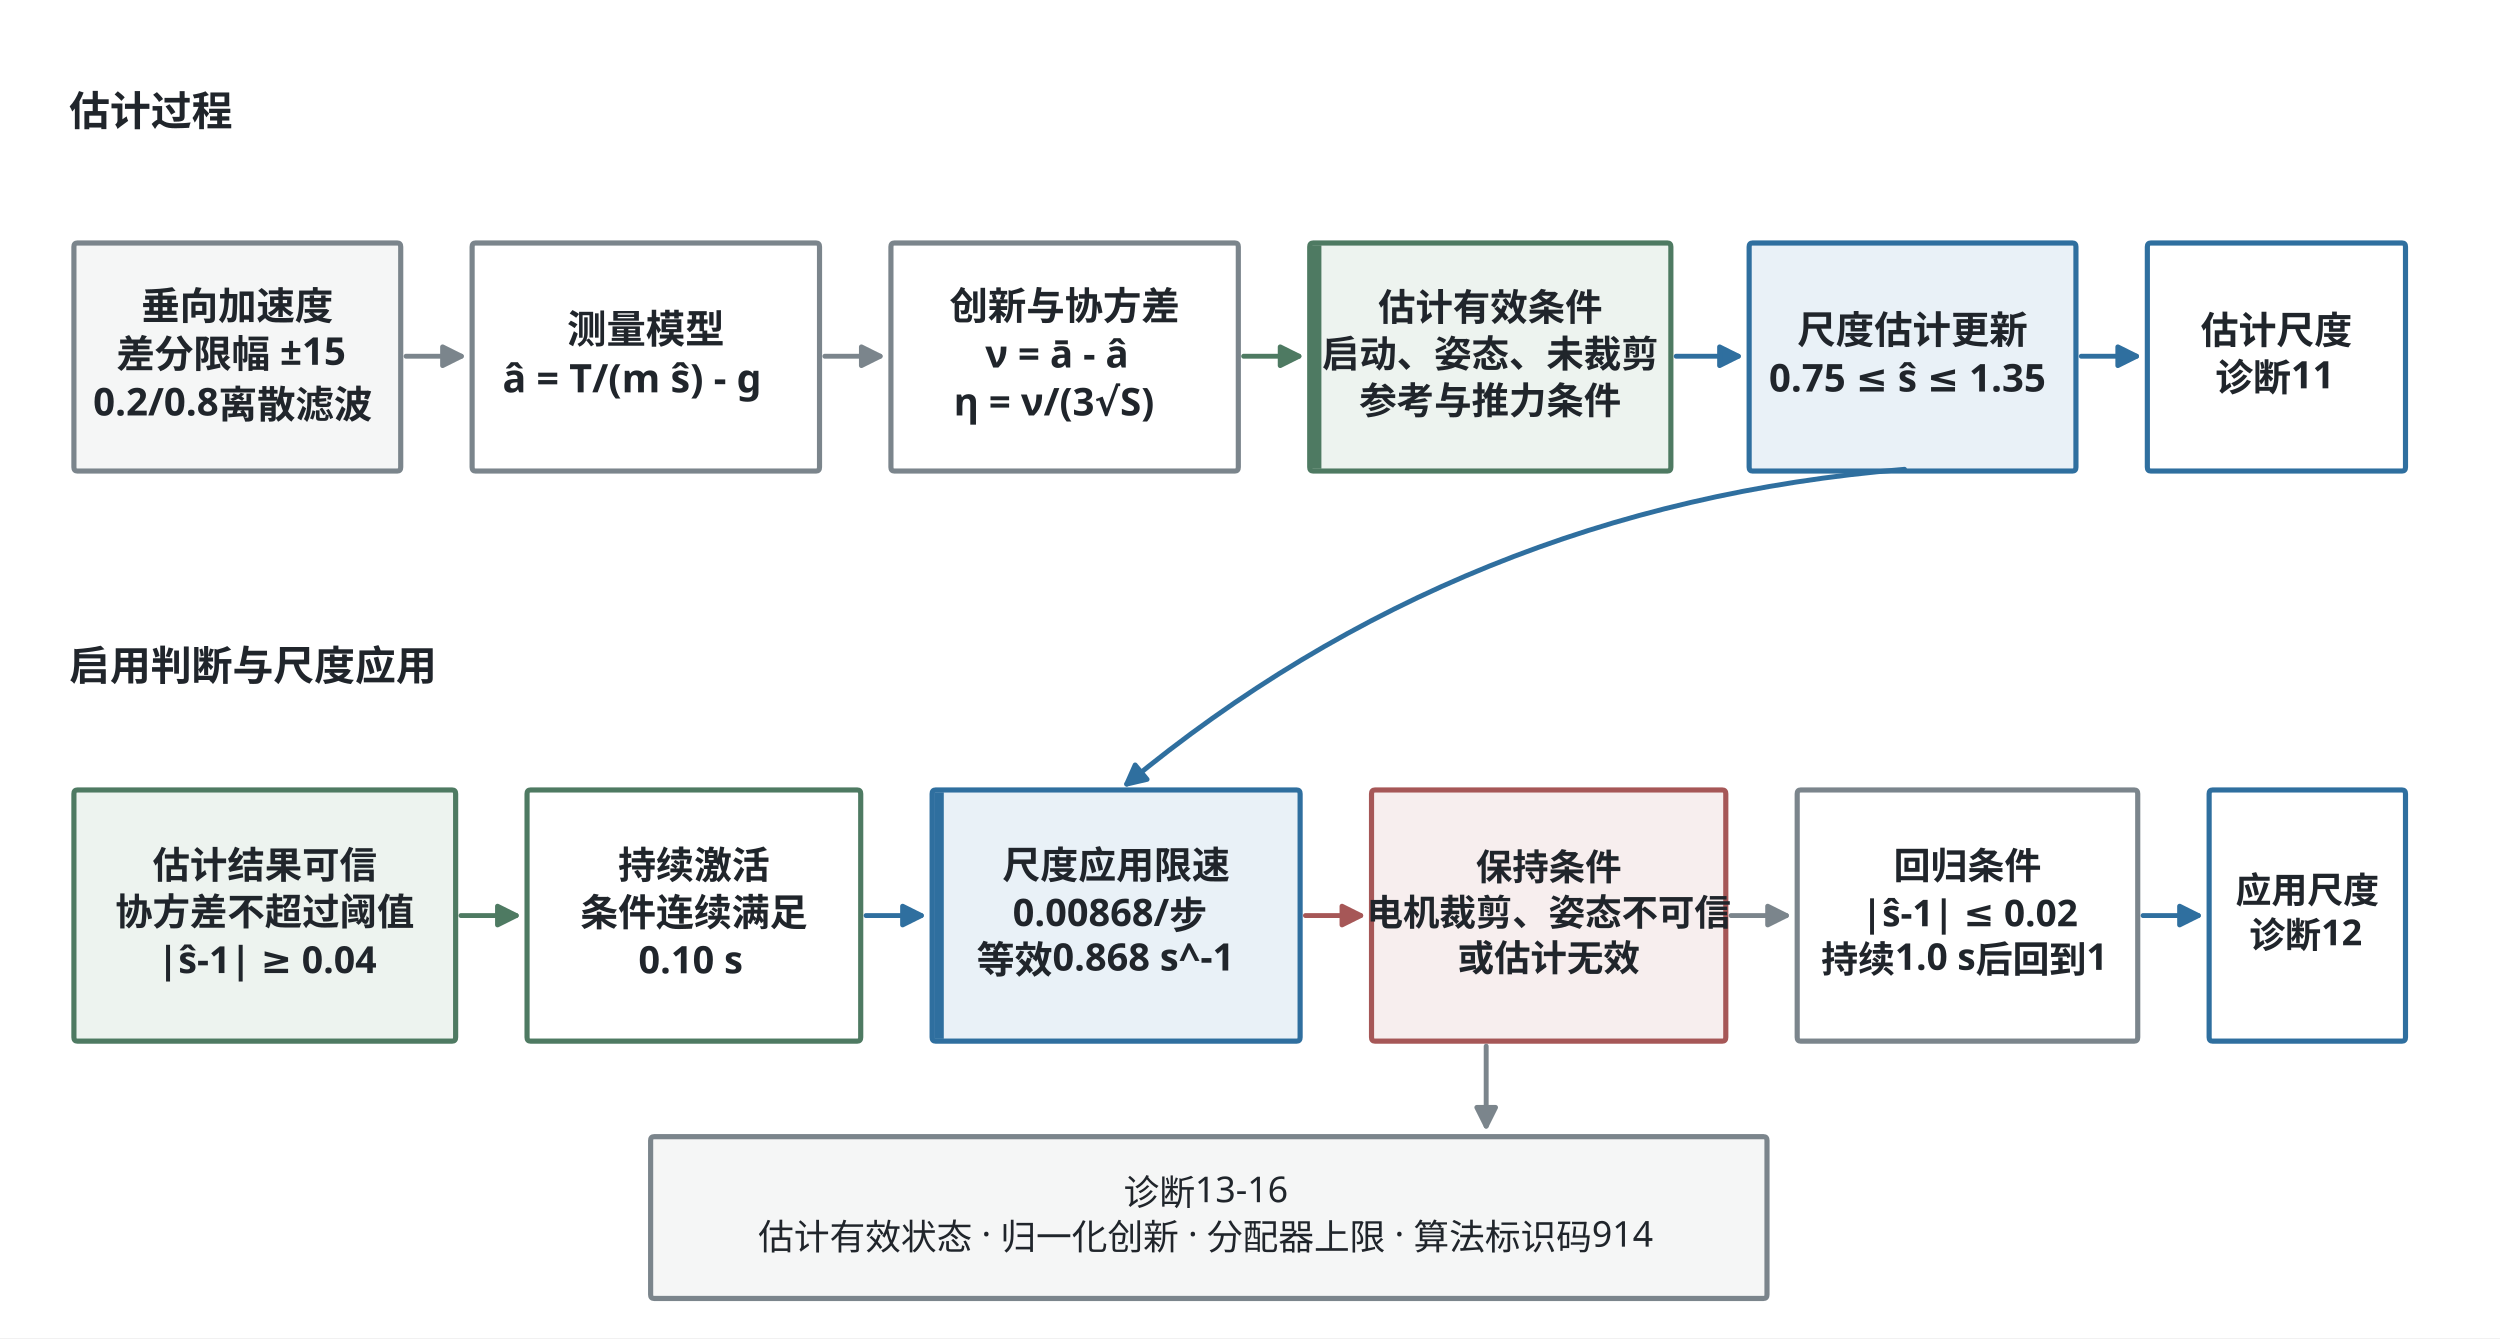
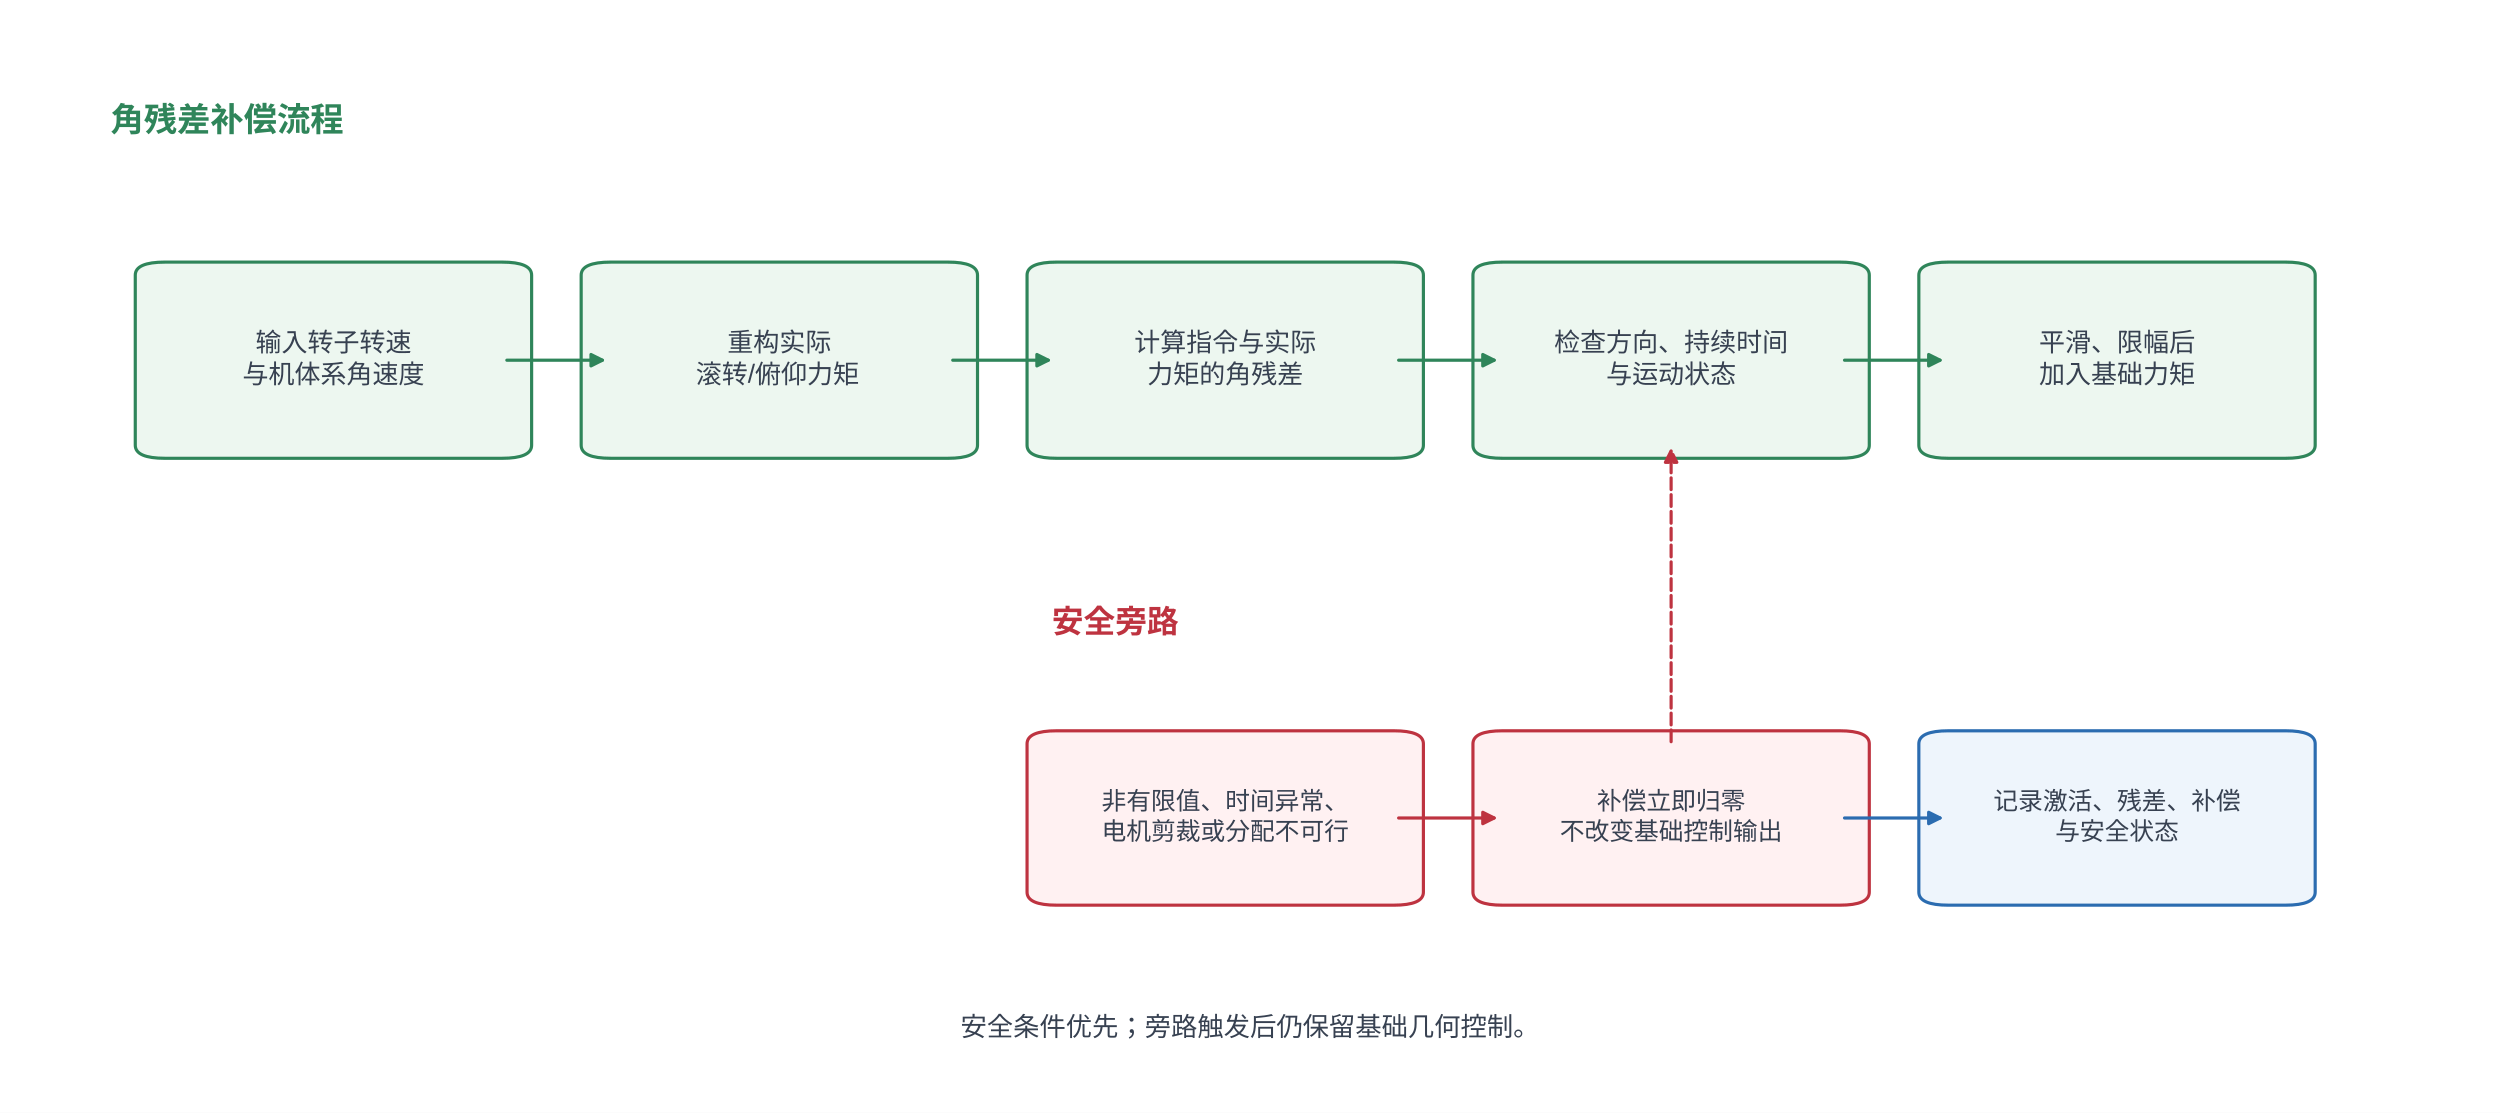
- <svg xmlns="http://www.w3.org/2000/svg" width="507.96pt" height="271.872pt" viewBox="0 0 507.96 271.872" version="1.1">
+ <svg xmlns="http://www.w3.org/2000/svg" width="788.4pt" height="350.928pt" viewBox="0 0 788.4 350.928" version="1.1">
  <defs>
    <style type="text/css">*{stroke-linejoin: round; stroke-linecap: butt}</style>
  </defs>
  <g id="figure_1">
    <g id="patch_1">
-       <path d="M 0 271.872  L 507.96 271.872  L 507.96 0  L 0 0  z " style="fill: #ffffff" />
+       <path d="M 0 350.928  L 788.4 350.928  L 788.4 -0  L 0 -0  z " style="fill: #ffffff" />
    </g>
    <g id="axes_1">
      <g id="patch_2">
-         <path d="M 15.714 95.706  L 80.721 95.706  Q 81.418 95.706 81.418 94.923  L 81.418 50.154  Q 81.418 49.371 80.721 49.371  L 15.714 49.371  Q 15.017 49.371 15.017 50.154  L 15.017 94.923  Q 15.017 95.706 15.714 95.706  z " clip-path="url(#pff073a2a9f)" style="fill: #f5f6f6; stroke: #7b858c; stroke-width: 1.05; stroke-linejoin: miter" />
+         <path d="M 52.034 144.528  L 158.278 144.528  Q 167.652 144.528 167.652 140.404  L 167.652 86.782  Q 167.652 82.657 158.278 82.657  L 52.034 82.657  Q 42.66 82.657 42.66 86.782  L 42.66 140.404  Q 42.66 144.528 52.034 144.528  z " clip-path="url(#pda41634a89)" style="fill: #edf7f0; stroke: #2f855a; stroke-linejoin: miter" />
      </g>
      <g id="patch_3">
-         <path d="M 96.624 95.706  L 165.816 95.706  Q 166.513 95.706 166.513 94.923  L 166.513 50.154  Q 166.513 49.371 165.816 49.371  L 96.624 49.371  Q 95.927 49.371 95.927 50.154  L 95.927 94.923  Q 95.927 95.706 96.624 95.706  z " clip-path="url(#pff073a2a9f)" style="fill: #ffffff; stroke: #7b858c; stroke-width: 1.05; stroke-linejoin: miter" />
+         <path d="M 192.65 144.528  L 298.894 144.528  Q 308.268 144.528 308.268 140.404  L 308.268 86.782  Q 308.268 82.657 298.894 82.657  L 192.65 82.657  Q 183.276 82.657 183.276 86.782  L 183.276 140.404  Q 183.276 144.528 192.65 144.528  z " clip-path="url(#pda41634a89)" style="fill: #edf7f0; stroke: #2f855a; stroke-linejoin: miter" />
      </g>
      <g id="patch_4">
-         <path d="M 181.719 95.706  L 250.911 95.706  Q 251.608 95.706 251.608 94.923  L 251.608 50.154  Q 251.608 49.371 250.911 49.371  L 181.719 49.371  Q 181.022 49.371 181.022 50.154  L 181.022 94.923  Q 181.022 95.706 181.719 95.706  z " clip-path="url(#pff073a2a9f)" style="fill: #ffffff; stroke: #7b858c; stroke-width: 1.05; stroke-linejoin: miter" />
+         <path d="M 159.84 113.593  Q 175.464 113.593 189.97 113.593  " clip-path="url(#pda41634a89)" style="fill: none; stroke: #2f855a; stroke-linecap: round" />
+         <path d="M 186.37 111.793  L 189.97 113.593  L 186.37 115.393  z " clip-path="url(#pda41634a89)" style="fill: #2f855a; stroke: #2f855a; stroke-linecap: round" />
      </g>
      <g id="patch_5">
-         <path d="M 266.814 95.706  L 338.796 95.706  Q 339.493 95.706 339.493 94.923  L 339.493 50.154  Q 339.493 49.371 338.796 49.371  L 266.814 49.371  Q 266.116 49.371 266.116 50.154  L 266.116 94.923  Q 266.116 95.706 266.814 95.706  z " clip-path="url(#pff073a2a9f)" style="fill: #edf3ef; stroke: #4e7a62; stroke-width: 1.05; stroke-linejoin: miter" />
+         <path d="M 333.266 144.528  L 439.51 144.528  Q 448.884 144.528 448.884 140.404  L 448.884 86.782  Q 448.884 82.657 439.51 82.657  L 333.266 82.657  Q 323.892 82.657 323.892 86.782  L 323.892 140.404  Q 323.892 144.528 333.266 144.528  z " clip-path="url(#pda41634a89)" style="fill: #edf7f0; stroke: #2f855a; stroke-linejoin: miter" />
      </g>
      <g id="patch_6">
-         <path d="M 356.094 95.706  L 421.101 95.706  Q 421.798 95.706 421.798 94.923  L 421.798 50.154  Q 421.798 49.371 421.101 49.371  L 356.094 49.371  Q 355.397 49.371 355.397 50.154  L 355.397 94.923  Q 355.397 95.706 356.094 95.706  z " clip-path="url(#pff073a2a9f)" style="fill: #e9f1f7; stroke: #2f6f9f; stroke-width: 1.05; stroke-linejoin: miter" />
+         <path d="M 300.456 113.593  Q 316.08 113.593 330.586 113.593  " clip-path="url(#pda41634a89)" style="fill: none; stroke: #2f855a; stroke-linecap: round" />
+         <path d="M 326.986 111.793  L 330.586 113.593  L 326.986 115.393  z " clip-path="url(#pda41634a89)" style="fill: #2f855a; stroke: #2f855a; stroke-linecap: round" />
      </g>
      <g id="patch_7">
-         <path d="M 437.004 95.706  L 488.061 95.706  Q 488.759 95.706 488.759 94.923  L 488.759 50.154  Q 488.759 49.371 488.061 49.371  L 437.004 49.371  Q 436.307 49.371 436.307 50.154  L 436.307 94.923  Q 436.307 95.706 437.004 95.706  z " clip-path="url(#pff073a2a9f)" style="fill: #ffffff; stroke: #2f6f9f; stroke-width: 1.05; stroke-linejoin: miter" />
+         <path d="M 473.882 144.528  L 580.126 144.528  Q 589.5 144.528 589.5 140.404  L 589.5 86.782  Q 589.5 82.657 580.126 82.657  L 473.882 82.657  Q 464.508 82.657 464.508 86.782  L 464.508 140.404  Q 464.508 144.528 473.882 144.528  z " clip-path="url(#pda41634a89)" style="fill: #edf7f0; stroke: #2f855a; stroke-linejoin: miter" />
      </g>
      <g id="patch_8">
-         <path d="M 15.714 211.543  L 91.881 211.543  Q 92.579 211.543 92.579 210.76  L 92.579 161.295  Q 92.579 160.512 91.881 160.512  L 15.714 160.512  Q 15.017 160.512 15.017 161.295  L 15.017 210.76  Q 15.017 211.543 15.714 211.543  z " clip-path="url(#pff073a2a9f)" style="fill: #edf3ef; stroke: #4e7a62; stroke-width: 1.05; stroke-linejoin: miter" />
+         <path d="M 441.072 113.593  Q 456.696 113.593 471.202 113.593  " clip-path="url(#pda41634a89)" style="fill: none; stroke: #2f855a; stroke-linecap: round" />
+         <path d="M 467.602 111.793  L 471.202 113.593  L 467.602 115.393  z " clip-path="url(#pda41634a89)" style="fill: #2f855a; stroke: #2f855a; stroke-linecap: round" />
      </g>
      <g id="patch_9">
-         <path d="M 107.784 211.543  L 174.186 211.543  Q 174.883 211.543 174.883 210.76  L 174.883 161.295  Q 174.883 160.512 174.186 160.512  L 107.784 160.512  Q 107.087 160.512 107.087 161.295  L 107.087 210.76  Q 107.087 211.543 107.784 211.543  z " clip-path="url(#pff073a2a9f)" style="fill: #ffffff; stroke: #4e7a62; stroke-width: 1.05; stroke-linejoin: miter" />
+         <path d="M 614.498 144.528  L 720.742 144.528  Q 730.116 144.528 730.116 140.404  L 730.116 86.782  Q 730.116 82.657 720.742 82.657  L 614.498 82.657  Q 605.124 82.657 605.124 86.782  L 605.124 140.404  Q 605.124 144.528 614.498 144.528  z " clip-path="url(#pda41634a89)" style="fill: #edf7f0; stroke: #2f855a; stroke-linejoin: miter" />
      </g>
      <g id="patch_10">
-         <path d="M 190.089 211.543  L 263.466 211.543  Q 264.163 211.543 264.163 210.76  L 264.163 161.295  Q 264.163 160.512 263.466 160.512  L 190.089 160.512  Q 189.392 160.512 189.392 161.295  L 189.392 210.76  Q 189.392 211.543 190.089 211.543  z " clip-path="url(#pff073a2a9f)" style="fill: #e9f1f7; stroke: #2f6f9f; stroke-width: 1.05; stroke-linejoin: miter" />
+         <path d="M 581.688 113.593  Q 597.312 113.593 611.818 113.593  " clip-path="url(#pda41634a89)" style="fill: none; stroke: #2f855a; stroke-linecap: round" />
+         <path d="M 608.218 111.793  L 611.818 113.593  L 608.218 115.393  z " clip-path="url(#pda41634a89)" style="fill: #2f855a; stroke: #2f855a; stroke-linecap: round" />
      </g>
      <g id="patch_11">
-         <path d="M 279.369 211.543  L 349.956 211.543  Q 350.654 211.543 350.654 210.76  L 350.654 161.295  Q 350.654 160.512 349.956 160.512  L 279.369 160.512  Q 278.671 160.512 278.671 161.295  L 278.671 210.76  Q 278.671 211.543 279.369 211.543  z " clip-path="url(#pff073a2a9f)" style="fill: #f7eeee; stroke: #a65757; stroke-width: 1.05; stroke-linejoin: miter" />
+         <path d="M 333.266 285.457  L 439.51 285.457  Q 448.884 285.457 448.884 281.332  L 448.884 234.585  Q 448.884 230.46 439.51 230.46  L 333.266 230.46  Q 323.892 230.46 323.892 234.585  L 323.892 281.332  Q 323.892 285.457 333.266 285.457  z " clip-path="url(#pda41634a89)" style="fill: #fff1f2; stroke: #be3340; stroke-linejoin: miter" />
      </g>
      <g id="patch_12">
-         <path d="M 365.859 211.543  L 433.656 211.543  Q 434.353 211.543 434.353 210.76  L 434.353 161.295  Q 434.353 160.512 433.656 160.512  L 365.859 160.512  Q 365.161 160.512 365.161 161.295  L 365.161 210.76  Q 365.161 211.543 365.859 211.543  z " clip-path="url(#pff073a2a9f)" style="fill: #ffffff; stroke: #7b858c; stroke-width: 1.05; stroke-linejoin: miter" />
+         <path d="M 473.882 285.457  L 580.126 285.457  Q 589.5 285.457 589.5 281.332  L 589.5 234.585  Q 589.5 230.46 580.126 230.46  L 473.882 230.46  Q 464.508 230.46 464.508 234.585  L 464.508 281.332  Q 464.508 285.457 473.882 285.457  z " clip-path="url(#pda41634a89)" style="fill: #fff1f2; stroke: #be3340; stroke-linejoin: miter" />
      </g>
      <g id="patch_13">
-         <path d="M 449.559 211.543  L 488.061 211.543  Q 488.759 211.543 488.759 210.76  L 488.759 161.295  Q 488.759 160.512 488.061 160.512  L 449.559 160.512  Q 448.861 160.512 448.861 161.295  L 448.861 210.76  Q 448.861 211.543 449.559 211.543  z " clip-path="url(#pff073a2a9f)" style="fill: #ffffff; stroke: #2f6f9f; stroke-width: 1.05; stroke-linejoin: miter" />
+         <path d="M 441.072 257.959  Q 456.696 257.959 471.202 257.959  " clip-path="url(#pda41634a89)" style="fill: none; stroke: #be3340; stroke-linecap: round" />
+         <path d="M 467.602 256.159  L 471.202 257.959  L 467.602 259.759  z " clip-path="url(#pda41634a89)" style="fill: #be3340; stroke: #be3340; stroke-linecap: round" />
      </g>
      <g id="patch_14">
-         <path d="M 132.894 263.826  L 358.326 263.826  Q 359.024 263.826 359.024 263.044  L 359.024 231.736  Q 359.024 230.954 358.326 230.954  L 132.894 230.954  Q 132.196 230.954 132.196 231.736  L 132.196 263.044  Q 132.196 263.826 132.894 263.826  z " clip-path="url(#pff073a2a9f)" style="fill: #f5f6f6; stroke: #7b858c; stroke-width: 1.05; stroke-linejoin: miter" />
+         <path d="M 614.498 285.457  L 720.742 285.457  Q 730.116 285.457 730.116 281.332  L 730.116 234.585  Q 730.116 230.46 720.742 230.46  L 614.498 230.46  Q 605.124 230.46 605.124 234.585  L 605.124 281.332  Q 605.124 285.457 614.498 285.457  z " clip-path="url(#pda41634a89)" style="fill: #eef5fc; stroke: #2b6cb0; stroke-linejoin: miter" />
+       </g>
+       <g id="patch_15">
+         <path d="M 581.688 257.959  Q 597.312 257.959 611.818 257.959  " clip-path="url(#pda41634a89)" style="fill: none; stroke: #2b6cb0; stroke-linecap: round" />
+         <path d="M 608.218 256.159  L 611.818 257.959  L 608.218 259.759  z " clip-path="url(#pda41634a89)" style="fill: #2b6cb0; stroke: #2b6cb0; stroke-linecap: round" />
+       </g>
+       <g id="patch_16">
+         <path d="M 527.004 233.898  Q 527.004 187.494 527.004 142.209  " clip-path="url(#pda41634a89)" style="fill: none; stroke-dasharray: 3.7,1.6; stroke-dashoffset: 0; stroke: #be3340; stroke-linecap: round" />
+         <path d="M 525.204 145.809  L 527.004 142.209  L 528.804 145.809  z " clip-path="url(#pda41634a89)" style="fill: #be3340; stroke-dasharray: 3.7,1.6; stroke-dashoffset: 0; stroke: #be3340; stroke-linecap: round" />
      </g>
      <g id="text_1">
-         <text style="font-weight: 700; font-size: 8.3px; font-family: 'Microsoft YaHei', sans-serif; text-anchor: start; fill: #20252b" x="14.04" y="25.515" transform="rotate(-0 14.04 25.51548)">估计过程</text>
-       </g>
-       <g id="patch_15">
-         <path d="M 266.535 95.237  L 268.488 95.237  L 268.488 49.841  L 266.535 49.841  z " clip-path="url(#pff073a2a9f)" style="fill: #4e7a62" />
+         <text style="font-weight: 700; font-size: 10.5px; font-family: 'Microsoft YaHei', 'SimHei', 'Arial', 'DejaVu Sans', sans-serif; text-anchor: start; fill: #2f855a" x="34.848" y="41.41" transform="rotate(-0 34.848 41.41008)">角残差补偿流程</text>
      </g>
      <g id="text_2">
-         <text style="font-weight: 700; font-size: 8.3px; font-family: 'Microsoft YaHei', sans-serif; text-anchor: start; fill: #20252b" x="14.04" y="138.222" transform="rotate(-0 14.04 138.2217)">启用判断与尺度应用</text>
-       </g>
-       <g id="patch_16">
-         <path d="M 189.81 211.074  L 191.763 211.074  L 191.763 160.982  L 189.81 160.982  z " clip-path="url(#pff073a2a9f)" style="fill: #2f6f9f" />
+         <text style="font-size: 8.2px; font-family: 'Microsoft YaHei', 'SimHei', 'Arial', 'DejaVu Sans', sans-serif; fill: #374151" transform="translate(80.556 110.8335)">输入转子转速</text>
+         <text style="font-size: 8.2px; font-family: 'Microsoft YaHei', 'SimHei', 'Arial', 'DejaVu Sans', sans-serif; fill: #374151" transform="translate(76.456 120.8689)">与机体系角速度</text>
      </g>
      <g id="text_3">
-         <text style="font-weight: 700; font-size: 7.8px; font-family: 'Microsoft YaHei', sans-serif; fill: #20252b" transform="translate(28.7175 64.95384)">垂向加速度</text>
-         <text style="font-weight: 700; font-size: 7.8px; font-family: 'Microsoft YaHei', sans-serif; fill: #20252b" transform="translate(23.67675 74.68678)">差分限幅 ±15</text>
-         <text style="font-weight: 700; font-size: 7.8px; font-family: 'Microsoft YaHei', sans-serif; fill: #20252b" transform="translate(18.92545 84.41971)">0.2/0.8离散滤波</text>
+         <text style="font-size: 8.2px; font-family: 'Microsoft YaHei', 'SimHei', 'Arial', 'DejaVu Sans', sans-serif; fill: #374151" transform="translate(229.372 110.8335)">重构实际</text>
+         <text style="font-size: 8.2px; font-family: 'Microsoft YaHei', 'SimHei', 'Arial', 'DejaVu Sans', sans-serif; fill: #374151" transform="translate(219.4205 120.8689)">滚转/俯仰力矩</text>
      </g>
      <g id="text_4">
-         <text style="font-weight: 700; font-size: 8px; font-family: 'Microsoft YaHei', sans-serif; fill: #20252b" transform="translate(115.22 69.73123)">测量模型</text>
-         <text style="font-weight: 700; font-size: 8px; font-family: 'Microsoft YaHei', sans-serif; fill: #20252b" transform="translate(102.0919 79.71373)">â = T/(m ŝ) - g</text>
+         <text style="font-size: 8.2px; font-family: 'Microsoft YaHei', 'SimHei', 'Arial', 'DejaVu Sans', sans-serif; fill: #374151" transform="translate(357.688 110.8335)">计算指令与实际</text>
+         <text style="font-size: 8.2px; font-family: 'Microsoft YaHei', 'SimHei', 'Arial', 'DejaVu Sans', sans-serif; fill: #374151" transform="translate(361.788 120.8689)">力矩的角残差</text>
      </g>
      <g id="text_5">
-         <text style="font-weight: 700; font-size: 7.8px; font-family: 'Microsoft YaHei', sans-serif; fill: #20252b" transform="translate(192.915 64.94653)">创新与协方差</text>
-         <text style="font-weight: 700; font-size: 7.8px; font-family: 'Microsoft YaHei', sans-serif; fill: #20252b" transform="translate(200.1727 74.67946)">ν = ā - â</text>
-         <text style="font-weight: 700; font-size: 7.8px; font-family: 'Microsoft YaHei', sans-serif; fill: #20252b" transform="translate(193.7736 84.4124)">η = ν/(3√S)</text>
+         <text style="font-size: 8.2px; font-family: 'Microsoft YaHei', 'SimHei', 'Arial', 'DejaVu Sans', sans-serif; fill: #374151" transform="translate(490.104 110.8335)">检查方向、持续时间</text>
+         <text style="font-size: 8.2px; font-family: 'Microsoft YaHei', 'SimHei', 'Arial', 'DejaVu Sans', sans-serif; fill: #374151" transform="translate(506.504 120.8689)">与运动状态</text>
      </g>
      <g id="text_6">
-         <text style="font-weight: 700; font-size: 7.6px; font-family: 'Microsoft YaHei', sans-serif; fill: #20252b" transform="translate(280.005 65.14832)">估计有效条件</text>
-         <text style="font-weight: 700; font-size: 7.6px; font-family: 'Microsoft YaHei', sans-serif; fill: #20252b" transform="translate(268.605 74.6317)">启动、姿态、未裁剪</text>
-         <text style="font-weight: 700; font-size: 7.6px; font-family: 'Microsoft YaHei', sans-serif; fill: #20252b" transform="translate(276.205 84.11507)">参考与推力条件</text>
+         <text style="font-size: 8.2px; font-family: 'Microsoft YaHei', 'SimHei', 'Arial', 'DejaVu Sans', sans-serif; fill: #374151" transform="translate(643.02 110.8335)">平滑、限幅后</text>
+         <text style="font-size: 8.2px; font-family: 'Microsoft YaHei', 'SimHei', 'Arial', 'DejaVu Sans', sans-serif; fill: #374151" transform="translate(643.02 120.8689)">加入基础力矩</text>
      </g>
      <g id="text_7">
-         <text style="font-weight: 700; font-size: 7.8px; font-family: 'Microsoft YaHei', sans-serif; fill: #20252b" transform="translate(365.1975 69.82031)">尺度估计更新</text>
-         <text style="font-weight: 700; font-size: 7.8px; font-family: 'Microsoft YaHei', sans-serif; fill: #20252b" transform="translate(359.4225 79.55325)">0.75 ≤ ŝ ≤ 1.35</text>
+         <text style="font-weight: 700; font-size: 10px; font-family: 'Microsoft YaHei', 'SimHei', 'Arial', 'DejaVu Sans', sans-serif; text-anchor: start; fill: #be3340" x="331.704" y="199.525" transform="rotate(-0 331.704 199.525)">安全旁路</text>
      </g>
      <g id="text_8">
-         <text style="font-weight: 700; font-size: 7.7px; font-family: 'Microsoft YaHei', sans-serif; fill: #20252b" transform="translate(447.1325 69.85516)">估计尺度</text>
-         <text style="font-weight: 700; font-size: 7.7px; font-family: 'Microsoft YaHei', sans-serif; fill: #20252b" transform="translate(450.0838 79.46331)">诊断11</text>
+         <text style="font-size: 7.8px; font-family: 'Microsoft YaHei', 'SimHei', 'Arial', 'DejaVu Sans', sans-serif; fill: #374151" transform="translate(347.388 255.3338)">非有限值、时间异常、</text>
+         <text style="font-size: 7.8px; font-family: 'Microsoft YaHei', 'SimHei', 'Arial', 'DejaVu Sans', sans-serif; fill: #374151" transform="translate(347.388 264.8797)">电机剪裁或分配不可行</text>
      </g>
      <g id="text_9">
-         <text style="font-weight: 700; font-size: 7.6px; font-family: 'Microsoft YaHei', sans-serif; fill: #20252b" transform="translate(30.9975 178.4912)">估计结果可信</text>
-         <text style="font-weight: 700; font-size: 7.6px; font-family: 'Microsoft YaHei', sans-serif; fill: #20252b" transform="translate(23.3975 187.9746)">协方差不超过阈值</text>
-         <text style="font-weight: 700; font-size: 7.6px; font-family: 'Microsoft YaHei', sans-serif; fill: #20252b" transform="translate(32.05022 197.7133)">|ŝ-1| ≥ 0.04</text>
+         <text style="font-size: 7.8px; font-family: 'Microsoft YaHei', 'SimHei', 'Arial', 'DejaVu Sans', sans-serif; fill: #374151" transform="translate(503.604 255.3338)">补偿立即归零</text>
+         <text style="font-size: 7.8px; font-family: 'Microsoft YaHei', 'SimHei', 'Arial', 'DejaVu Sans', sans-serif; fill: #374151" transform="translate(491.904 264.8797)">不改变基础控制输出</text>
      </g>
      <g id="text_10">
-         <text style="font-weight: 700; font-size: 7.7px; font-family: 'Microsoft YaHei', sans-serif; fill: #20252b" transform="translate(125.585 178.54)">持续激活</text>
-         <text style="font-weight: 700; font-size: 7.7px; font-family: 'Microsoft YaHei', sans-serif; fill: #20252b" transform="translate(117.885 188.1482)">条件连续满足</text>
-         <text style="font-weight: 700; font-size: 7.7px; font-family: 'Microsoft YaHei', sans-serif; fill: #20252b" transform="translate(129.7153 197.7563)">0.10 s</text>
+         <text style="font-size: 7.8px; font-family: 'Microsoft YaHei', 'SimHei', 'Arial', 'DejaVu Sans', sans-serif; fill: #374151" transform="translate(628.62 255.3338)">记录激活、残差、补偿</text>
+         <text style="font-size: 7.8px; font-family: 'Microsoft YaHei', 'SimHei', 'Arial', 'DejaVu Sans', sans-serif; fill: #374151" transform="translate(648.12 264.8797)">与安全状态</text>
      </g>
      <g id="text_11">
-         <text style="font-weight: 700; font-size: 7.7px; font-family: 'Microsoft YaHei', sans-serif; fill: #20252b" transform="translate(203.6775 178.54)">尺度应用限速</text>
-         <text style="font-weight: 700; font-size: 7.7px; font-family: 'Microsoft YaHei', sans-serif; fill: #20252b" transform="translate(205.7619 188.1482)">0.00868/步</text>
-         <text style="font-weight: 700; font-size: 7.7px; font-family: 'Microsoft YaHei', sans-serif; fill: #20252b" transform="translate(198.4475 197.7563)">等效0.868 s^-1</text>
-       </g>
-       <g id="text_12">
-         <text style="font-weight: 700; font-size: 7.4px; font-family: 'Microsoft YaHei', sans-serif; fill: #20252b" transform="translate(299.8625 178.8317)">保持条件</text>
-         <text style="font-weight: 700; font-size: 7.4px; font-family: 'Microsoft YaHei', sans-serif; fill: #20252b" transform="translate(277.6625 188.0656)">电机裁剪、姿态不可信</text>
-         <text style="font-weight: 700; font-size: 7.4px; font-family: 'Microsoft YaHei', sans-serif; fill: #20252b" transform="translate(296.1625 197.2994)">或估计无效</text>
-       </g>
-       <g id="text_13">
-         <text style="font-weight: 700; font-size: 7.5px; font-family: 'Microsoft YaHei', sans-serif; fill: #20252b" transform="translate(384.7575 178.5904)">回归条件</text>
-         <text style="font-weight: 700; font-size: 7.5px; font-family: 'Microsoft YaHei', sans-serif; fill: #20252b" transform="translate(378.2964 188.2009)">|ŝ-1| ≤ 0.02</text>
-         <text style="font-weight: 700; font-size: 7.5px; font-family: 'Microsoft YaHei', sans-serif; fill: #20252b" transform="translate(370.0305 197.5958)">持续1.0 s后回到1</text>
-       </g>
-       <g id="text_14">
-         <text style="font-weight: 700; font-size: 7.3px; font-family: 'Microsoft YaHei', sans-serif; fill: #20252b" transform="translate(454.21 183.4835)">应用尺度</text>
-         <text style="font-weight: 700; font-size: 7.3px; font-family: 'Microsoft YaHei', sans-serif; fill: #20252b" transform="translate(457.008 192.5925)">诊断12</text>
-       </g>
-       <g id="text_15">
-         <text style="font-size: 7.25px; font-family: 'Microsoft YaHei', sans-serif; fill: #20252b" transform="translate(228.2887 244.8632)">诊断13-16</text>
-         <text style="font-size: 7.25px; font-family: 'Microsoft YaHei', sans-serif; fill: #20252b" transform="translate(154.0527 253.9099)">估计有效状态 · 归一化创新 · 分配器上限 · 算法标识码914</text>
-       </g>
-       <g id="patch_17">
-         <path d="M 82.502 72.382  Q 88.675 72.382 93.73 72.382  " clip-path="url(#pff073a2a9f)" style="fill: none; stroke: #7b858c; stroke-linecap: round" />
-         <path d="M 89.93 70.482  L 93.73 72.382  L 89.93 74.282  z " clip-path="url(#pff073a2a9f)" style="fill: #7b858c; stroke: #7b858c; stroke-linecap: round" />
-       </g>
-       <g id="patch_18">
-         <path d="M 167.597 72.382  Q 173.77 72.382 178.825 72.382  " clip-path="url(#pff073a2a9f)" style="fill: none; stroke: #7b858c; stroke-linecap: round" />
-         <path d="M 175.025 70.482  L 178.825 72.382  L 175.025 74.282  z " clip-path="url(#pff073a2a9f)" style="fill: #7b858c; stroke: #7b858c; stroke-linecap: round" />
-       </g>
-       <g id="patch_19">
-         <path d="M 252.692 72.382  Q 258.865 72.382 263.92 72.382  " clip-path="url(#pff073a2a9f)" style="fill: none; stroke: #4e7a62; stroke-linecap: round" />
-         <path d="M 260.12 70.482  L 263.92 72.382  L 260.12 74.282  z " clip-path="url(#pff073a2a9f)" style="fill: #4e7a62; stroke: #4e7a62; stroke-linecap: round" />
-       </g>
-       <g id="patch_20">
-         <path d="M 340.575 72.382  Q 347.445 72.382 353.198 72.382  " clip-path="url(#pff073a2a9f)" style="fill: none; stroke: #2f6f9f; stroke-linecap: round" />
-         <path d="M 349.398 70.482  L 353.198 72.382  L 349.398 74.282  z " clip-path="url(#pff073a2a9f)" style="fill: #2f6f9f; stroke: #2f6f9f; stroke-linecap: round" />
-       </g>
-       <g id="patch_21">
-         <path d="M 422.882 72.382  Q 429.055 72.382 434.11 72.382  " clip-path="url(#pff073a2a9f)" style="fill: none; stroke: #2f6f9f; stroke-linecap: round" />
-         <path d="M 430.31 70.482  L 434.11 72.382  L 430.31 74.282  z " clip-path="url(#pff073a2a9f)" style="fill: #2f6f9f; stroke: #2f6f9f; stroke-linecap: round" />
-       </g>
-       <g id="patch_22">
-         <path d="M 93.662 186.028  Q 99.835 186.028 104.89 186.028  " clip-path="url(#pff073a2a9f)" style="fill: none; stroke: #4e7a62; stroke-linecap: round" />
-         <path d="M 101.09 184.128  L 104.89 186.028  L 101.09 187.928  z " clip-path="url(#pff073a2a9f)" style="fill: #4e7a62; stroke: #4e7a62; stroke-linecap: round" />
-       </g>
-       <g id="patch_23">
-         <path d="M 175.967 186.028  Q 182.14 186.028 187.195 186.028  " clip-path="url(#pff073a2a9f)" style="fill: none; stroke: #2f6f9f; stroke-linecap: round" />
-         <path d="M 183.395 184.128  L 187.195 186.028  L 183.395 187.928  z " clip-path="url(#pff073a2a9f)" style="fill: #2f6f9f; stroke: #2f6f9f; stroke-linecap: round" />
-       </g>
-       <g id="patch_24">
-         <path d="M 265.247 186.028  Q 271.42 186.028 276.475 186.028  " clip-path="url(#pff073a2a9f)" style="fill: none; stroke: #a65757; stroke-linecap: round" />
-         <path d="M 272.675 184.128  L 276.475 186.028  L 272.675 187.928  z " clip-path="url(#pff073a2a9f)" style="fill: #a65757; stroke: #a65757; stroke-linecap: round" />
-       </g>
-       <g id="patch_25">
-         <path d="M 351.737 186.028  Q 357.91 186.028 362.965 186.028  " clip-path="url(#pff073a2a9f)" style="fill: none; stroke: #7b858c; stroke-linecap: round" />
-         <path d="M 359.165 184.128  L 362.965 186.028  L 359.165 187.928  z " clip-path="url(#pff073a2a9f)" style="fill: #7b858c; stroke: #7b858c; stroke-linecap: round" />
-       </g>
-       <g id="patch_26">
-         <path d="M 435.437 186.028  Q 441.61 186.028 446.665 186.028  " clip-path="url(#pff073a2a9f)" style="fill: none; stroke: #2f6f9f; stroke-linecap: round" />
-         <path d="M 442.865 184.128  L 446.665 186.028  L 442.865 187.928  z " clip-path="url(#pff073a2a9f)" style="fill: #2f6f9f; stroke: #2f6f9f; stroke-linecap: round" />
-       </g>
-       <g id="patch_27">
-         <path d="M 386.963 95.355  Q 297.339 102.683 228.93 159.311  " clip-path="url(#pff073a2a9f)" style="fill: none; stroke: #2f6f9f; stroke-linecap: round" />
-         <path d="M 233.069 158.351  L 228.93 159.311  L 230.646 155.424  z " clip-path="url(#pff073a2a9f)" style="fill: #2f6f9f; stroke: #2f6f9f; stroke-linecap: round" />
-       </g>
-       <g id="patch_28">
-         <path d="M 301.968 212.569  Q 301.968 221.248 301.968 228.809  " clip-path="url(#pff073a2a9f)" style="fill: none; stroke: #7b858c; stroke-linecap: round" />
-         <path d="M 303.868 225.009  L 301.968 228.809  L 300.068 225.009  z " clip-path="url(#pff073a2a9f)" style="fill: #7b858c; stroke: #7b858c; stroke-linecap: round" />
+         <text style="font-size: 8.3px; font-family: 'Microsoft YaHei', 'SimHei', 'Arial', 'DejaVu Sans', sans-serif; text-anchor: middle; fill: #374151" x="394.2" y="326.704" transform="rotate(-0 394.2 326.7043)">安全条件优先；旁路触发后仍保留基础几何控制。</text>
      </g>
    </g>
  </g>
  <defs>
-     <clipPath id="pff073a2a9f">
-       <rect x="2.88" y="2.88" width="502.2" height="266.112" />
+     <clipPath id="pda41634a89">
+       <rect x="3.6" y="3.6" width="781.2" height="343.728" />
    </clipPath>
  </defs>
</svg>
